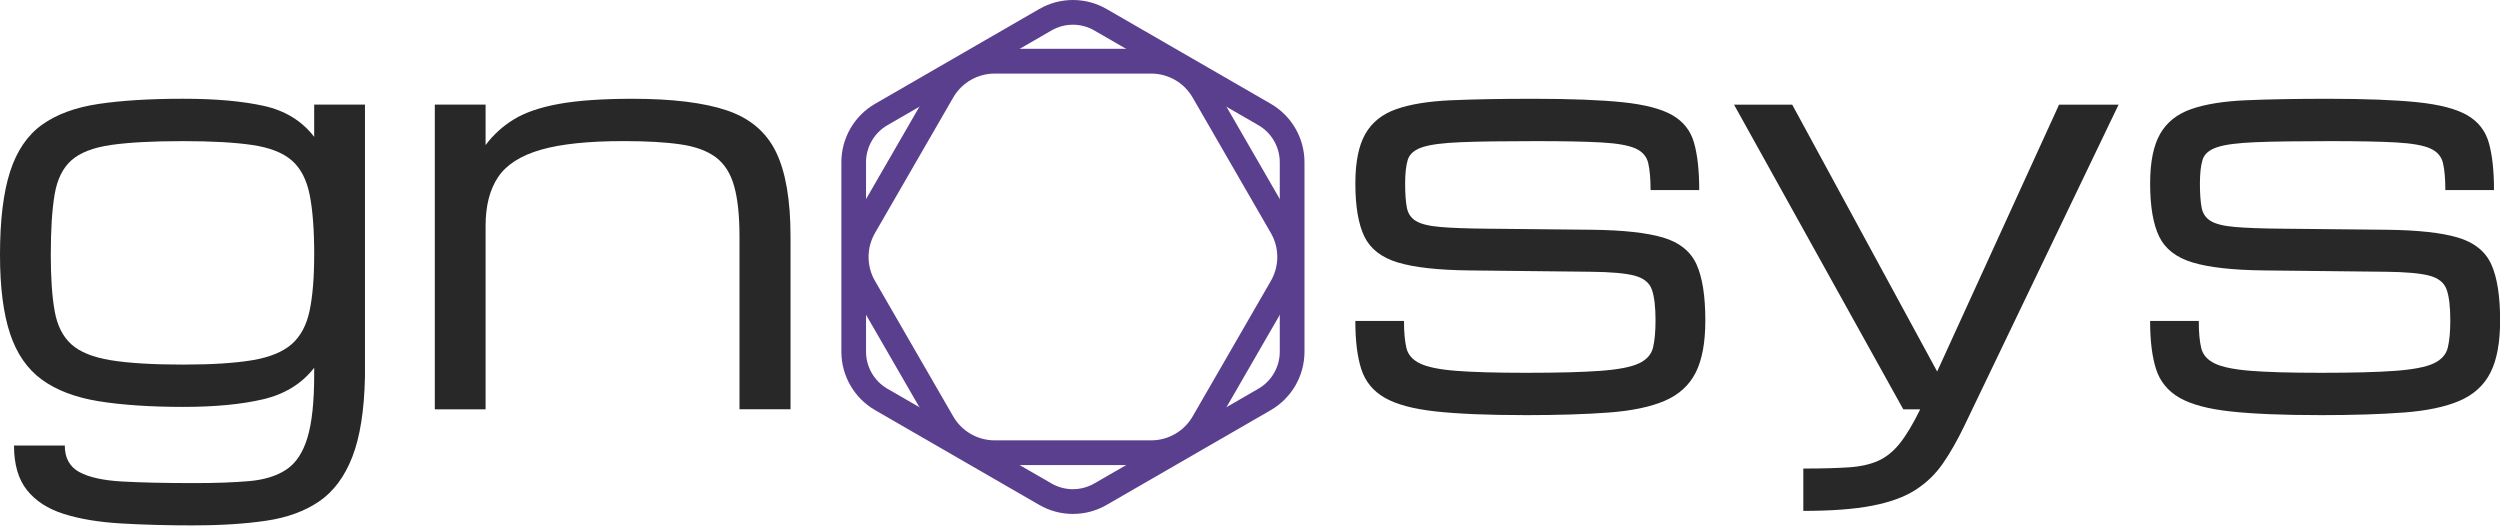
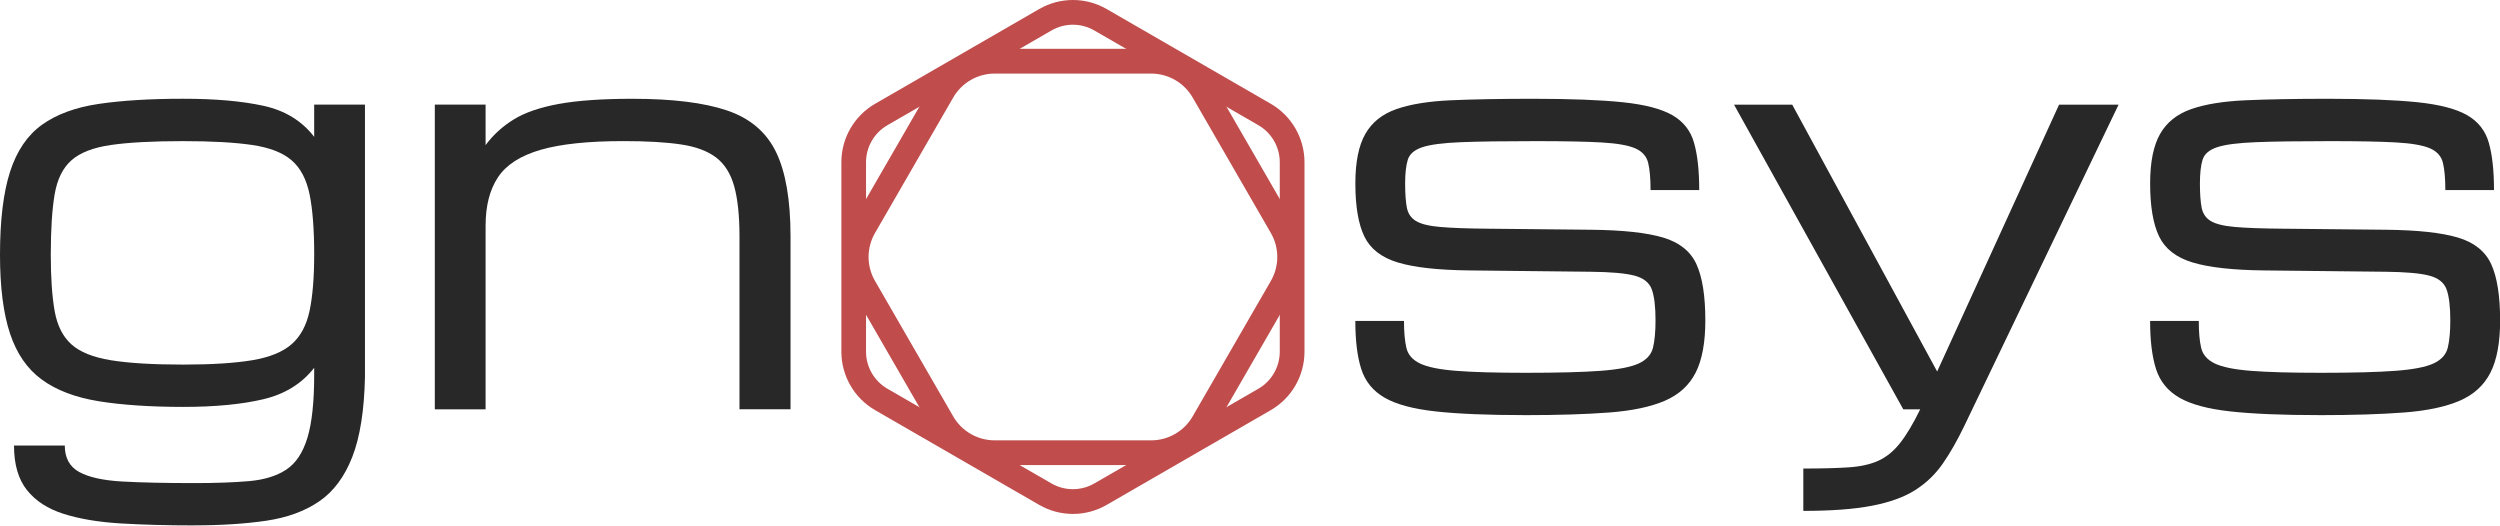
<svg xmlns="http://www.w3.org/2000/svg" id="Layer_2" data-name="Layer 2" viewBox="0 0 870.84 183.02">
  <defs>
    <style>
      .cls-1 {
-         fill: #5b3f8f;
+         fill: #C04C4C;
      }

      .cls-2 {
        fill: #282828;
      }
    </style>
  </defs>
  <g id="Layer_1-2" data-name="Layer 1">
    <path class="cls-2" d="M67.71,183.02c-9.4,0-17.95-.23-25.66-.69s-14.33-1.57-19.85-3.32c-5.53-1.75-9.8-4.51-12.81-8.29-3.01-3.78-4.51-8.95-4.51-15.52h17.69c0,4.3,1.67,7.37,5.02,9.21,3.35,1.84,8.37,2.95,15.06,3.32,6.69.37,15.05.55,25.06.55,7.43,0,13.79-.23,19.07-.69,5.28-.46,9.6-1.8,12.94-4.01,3.35-2.21,5.8-5.91,7.37-11.1,1.57-5.19,2.35-12.48,2.35-21.88v-2.49c-4.3,5.53-10.21,9.18-17.73,10.96-7.52,1.78-16.85,2.67-27.96,2.67s-21.28-.66-29.39-1.98c-8.11-1.32-14.69-3.82-19.76-7.51-5.07-3.69-8.77-9.03-11.1-16.03-2.33-7-3.5-16.15-3.5-27.46,0-12.04,1.17-21.68,3.5-28.93,2.33-7.25,6.03-12.7,11.1-16.35,5.07-3.65,11.65-6.08,19.76-7.28,8.11-1.2,17.9-1.8,29.39-1.8s20.44.82,27.96,2.44c7.52,1.63,13.43,5.24,17.73,10.83v-11.24h17.69v94.89c-.25,11.67-1.72,20.96-4.42,27.87-2.7,6.91-6.56,12.07-11.56,15.48-5.01,3.41-11.15,5.65-18.43,6.72-7.28,1.07-15.62,1.61-25.01,1.61ZM109.45,88.77c0-8.78-.54-15.8-1.61-21.05-1.08-5.25-3.16-9.21-6.26-11.88-3.1-2.67-7.68-4.45-13.73-5.34-6.05-.89-14.08-1.34-24.09-1.34-10.57,0-18.93.45-25.11,1.34-6.17.89-10.76,2.67-13.77,5.34-3.01,2.67-4.96,6.63-5.85,11.88-.89,5.25-1.34,12.27-1.34,21.05,0,7.99.45,14.5,1.34,19.53.89,5.04,2.82,8.91,5.8,11.61,2.98,2.7,7.57,4.56,13.77,5.57,6.2,1.01,14.59,1.52,25.15,1.52,10.01,0,18.04-.51,24.09-1.52,6.05-1.01,10.62-2.87,13.73-5.57,3.1-2.7,5.19-6.57,6.26-11.61,1.07-5.04,1.61-11.55,1.61-19.53Z" />
    <path class="cls-2" d="M151.46,142.57V36.44h17.69v14.1c2.64-3.56,5.91-6.54,9.81-8.94s9.12-4.19,15.66-5.39c6.54-1.2,15.12-1.8,25.75-1.8,13.88,0,24.83,1.35,32.84,4.05,8.01,2.7,13.71,7.52,17.09,14.46,3.38,6.94,5.07,16.77,5.07,29.48v60.16h-17.78v-60.16c0-7.25-.61-13.08-1.84-17.5-1.23-4.42-3.33-7.77-6.31-10.04-2.98-2.27-7.08-3.79-12.3-4.56-5.22-.77-11.85-1.15-19.9-1.15-12.29,0-21.93,1.01-28.93,3.04-7,2.03-11.95,5.21-14.83,9.54-2.89,4.33-4.33,9.97-4.33,16.91v63.94h-17.69Z" />
    <path class="cls-2" d="M531.16,144.6c-12.9,0-23.26-.43-31.09-1.29s-13.76-2.46-17.78-4.79c-4.02-2.33-6.73-5.65-8.11-9.95-1.38-4.3-2.07-9.89-2.07-16.77h16.95c0,3.87.28,6.99.83,9.35.55,2.37,2.12,4.18,4.7,5.44,2.58,1.26,6.77,2.12,12.58,2.58,5.8.46,13.96.69,24.46.69,11.12,0,19.76-.23,25.93-.69,6.17-.46,10.61-1.32,13.31-2.58,2.7-1.26,4.34-3.09,4.93-5.48.58-2.4.88-5.56.88-9.49,0-4.79-.43-8.38-1.29-10.78-.86-2.4-2.89-4.01-6.08-4.84-3.19-.83-8.29-1.27-15.29-1.34l-42.19-.46c-10.87-.12-19.16-1.04-24.88-2.76-5.71-1.72-9.61-4.74-11.7-9.07-2.09-4.33-3.13-10.49-3.13-18.47,0-7.43,1.15-13.17,3.46-17.23,2.3-4.05,5.91-6.94,10.83-8.66,4.91-1.72,11.3-2.75,19.16-3.09,7.86-.34,17.35-.51,28.47-.51,13.08,0,23.48.4,31.19,1.2,7.71.8,13.48,2.3,17.32,4.51,3.84,2.21,6.36,5.42,7.55,9.63,1.2,4.21,1.8,9.69,1.8,16.45h-16.95c0-3.99-.28-7.14-.83-9.44-.55-2.3-2.04-3.99-4.47-5.07-2.43-1.07-6.36-1.76-11.79-2.07-5.44-.31-13.07-.46-22.89-.46-11.18,0-19.87.12-26.07.37-6.2.25-10.69.83-13.45,1.75-2.76.92-4.45,2.38-5.07,4.38-.61,2-.92,4.74-.92,8.25s.2,6.37.6,8.43c.4,2.06,1.46,3.61,3.18,4.65,1.72,1.04,4.53,1.74,8.43,2.07,3.9.34,9.35.54,16.35.6l36.39.37c10.93.12,19.24,1.03,24.92,2.72,5.68,1.69,9.55,4.79,11.61,9.3,2.06,4.51,3.09,11.04,3.09,19.58,0,7.68-1.12,13.73-3.36,18.15-2.24,4.42-5.82,7.69-10.73,9.81-4.91,2.12-11.38,3.49-19.39,4.1-8.01.61-17.8.92-29.34.92Z" />
    <path class="cls-2" d="M628.16,177.95v-14.74c6.33,0,11.56-.14,15.71-.41s7.62-1.04,10.41-2.3c2.79-1.26,5.31-3.3,7.55-6.13,2.24-2.83,4.59-6.76,7.05-11.79h-5.9l-58.96-106.13h20.27l50.49,92.96,42.47-92.96h20.73l-53.8,112.03c-2.4,4.97-4.87,9.3-7.42,12.99-2.55,3.68-5.74,6.76-9.58,9.21-3.84,2.46-8.86,4.28-15.06,5.48-6.2,1.2-14.19,1.8-23.95,1.8Z" />
    <path class="cls-2" d="M808.01,144.6c-12.9,0-23.26-.43-31.09-1.29s-13.76-2.46-17.78-4.79c-4.02-2.33-6.73-5.65-8.11-9.95-1.38-4.3-2.07-9.89-2.07-16.77h16.95c0,3.87.28,6.99.83,9.35.55,2.37,2.12,4.18,4.7,5.44,2.58,1.26,6.77,2.12,12.58,2.58,5.8.46,13.96.69,24.46.69,11.12,0,19.76-.23,25.93-.69,6.17-.46,10.61-1.32,13.31-2.58,2.7-1.26,4.34-3.09,4.93-5.48.58-2.4.88-5.56.88-9.49,0-4.79-.43-8.38-1.29-10.78-.86-2.4-2.89-4.01-6.08-4.84-3.19-.83-8.29-1.27-15.29-1.34l-42.19-.46c-10.87-.12-19.16-1.04-24.88-2.76-5.71-1.72-9.61-4.74-11.7-9.07-2.09-4.33-3.13-10.49-3.13-18.47,0-7.43,1.15-13.17,3.46-17.23,2.3-4.05,5.91-6.94,10.83-8.66,4.91-1.72,11.3-2.75,19.16-3.09,7.86-.34,17.35-.51,28.47-.51,13.08,0,23.48.4,31.19,1.2,7.71.8,13.48,2.3,17.32,4.51,3.84,2.21,6.36,5.42,7.55,9.63,1.2,4.21,1.8,9.69,1.8,16.45h-16.95c0-3.99-.28-7.14-.83-9.44-.55-2.3-2.04-3.99-4.47-5.07-2.43-1.07-6.36-1.76-11.79-2.07-5.44-.31-13.07-.46-22.89-.46-11.18,0-19.87.12-26.07.37-6.2.25-10.69.83-13.45,1.75-2.76.92-4.45,2.38-5.07,4.38-.61,2-.92,4.74-.92,8.25s.2,6.37.6,8.43c.4,2.06,1.46,3.61,3.18,4.65,1.72,1.04,4.53,1.74,8.43,2.07,3.9.34,9.35.54,16.35.6l36.39.37c10.93.12,19.24,1.03,24.92,2.72,5.68,1.69,9.55,4.79,11.61,9.3,2.06,4.51,3.09,11.04,3.09,19.58,0,7.68-1.12,13.73-3.36,18.15-2.24,4.42-5.82,7.69-10.73,9.81-4.91,2.12-11.38,3.49-19.39,4.1-8.01.61-17.8.92-29.34.92Z" />
    <g>
      <path class="cls-1" d="M450.14,76.86l-27.25-47.2c-4.5-7.8-12.9-12.65-21.9-12.65h-54.5c-9.01,0-17.4,4.85-21.9,12.65l-27.25,47.2c-4.5,7.8-4.5,17.49,0,25.29l27.25,47.2c4.5,7.8,12.9,12.65,21.9,12.65h54.5c9.01,0,17.4-4.85,21.9-12.65l27.25-47.2c4.51-7.8,4.51-17.49,0-25.29ZM442.69,97.85l-27.25,47.2c-2.98,5.16-8.49,8.34-14.45,8.34h-54.5c-5.96,0-11.47-3.18-14.45-8.34l-27.25-47.2c-2.98-5.16-2.98-11.52,0-16.68l27.25-47.2c2.98-5.16,8.49-8.34,14.45-8.34h54.5c5.96,0,11.47,3.18,14.45,8.34l27.25,47.2c2.98,5.16,2.98,11.52,0,16.68Z" />
      <path class="cls-1" d="M442.65,36.15L385.49,3.15c-7.27-4.2-16.23-4.2-23.5,0l-57.16,33c-7.27,4.2-11.75,11.96-11.75,20.36v66c0,8.4,4.48,16.16,11.75,20.36l57.16,33c7.27,4.2,16.23,4.2,23.5,0l57.16-33c7.27-4.2,11.75-11.96,11.75-20.36V56.51c0-8.4-4.48-16.16-11.75-20.36ZM445.79,122.51c0,5.3-2.85,10.24-7.45,12.9l-57.16,33c-2.26,1.3-4.84,1.99-7.45,1.99s-5.19-.69-7.45-1.99l-57.16-33c-4.59-2.65-7.45-7.59-7.45-12.9V56.51c0-5.3,2.85-10.24,7.45-12.9l57.16-33c2.26-1.31,4.83-2,7.45-2s5.18.69,7.45,2l57.16,33c4.59,2.65,7.45,7.59,7.45,12.9v66Z" />
    </g>
  </g>
</svg>
